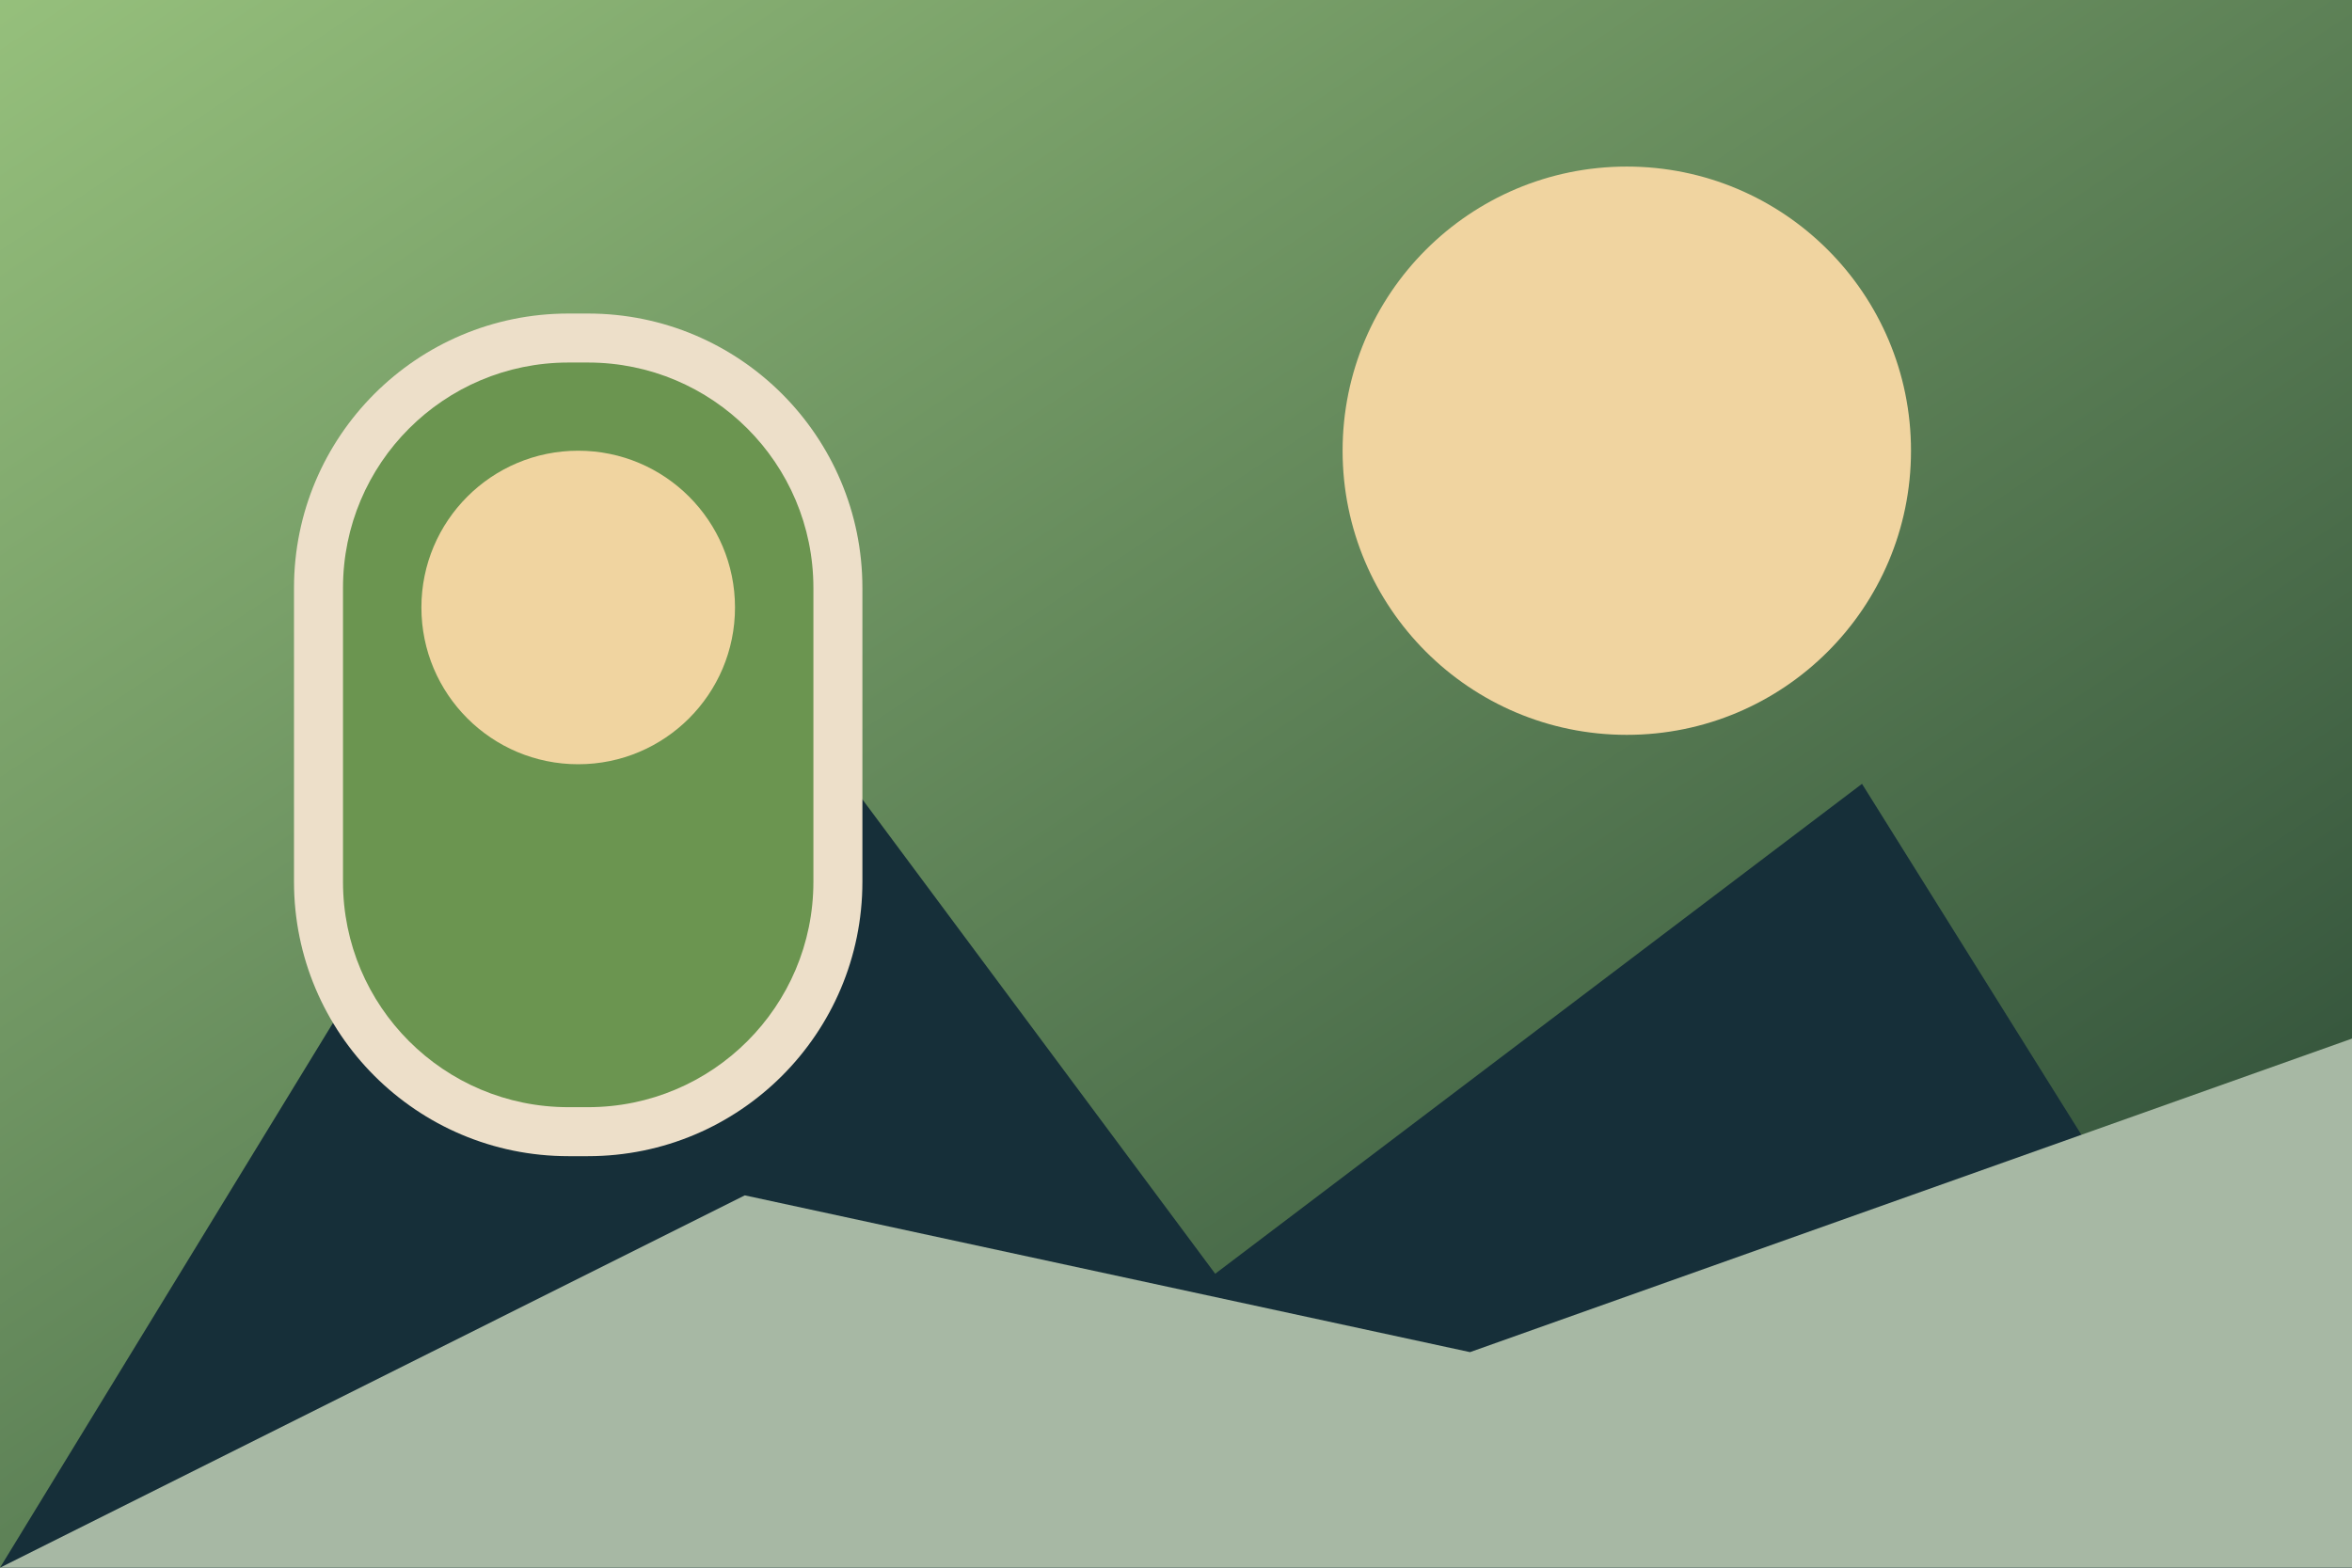
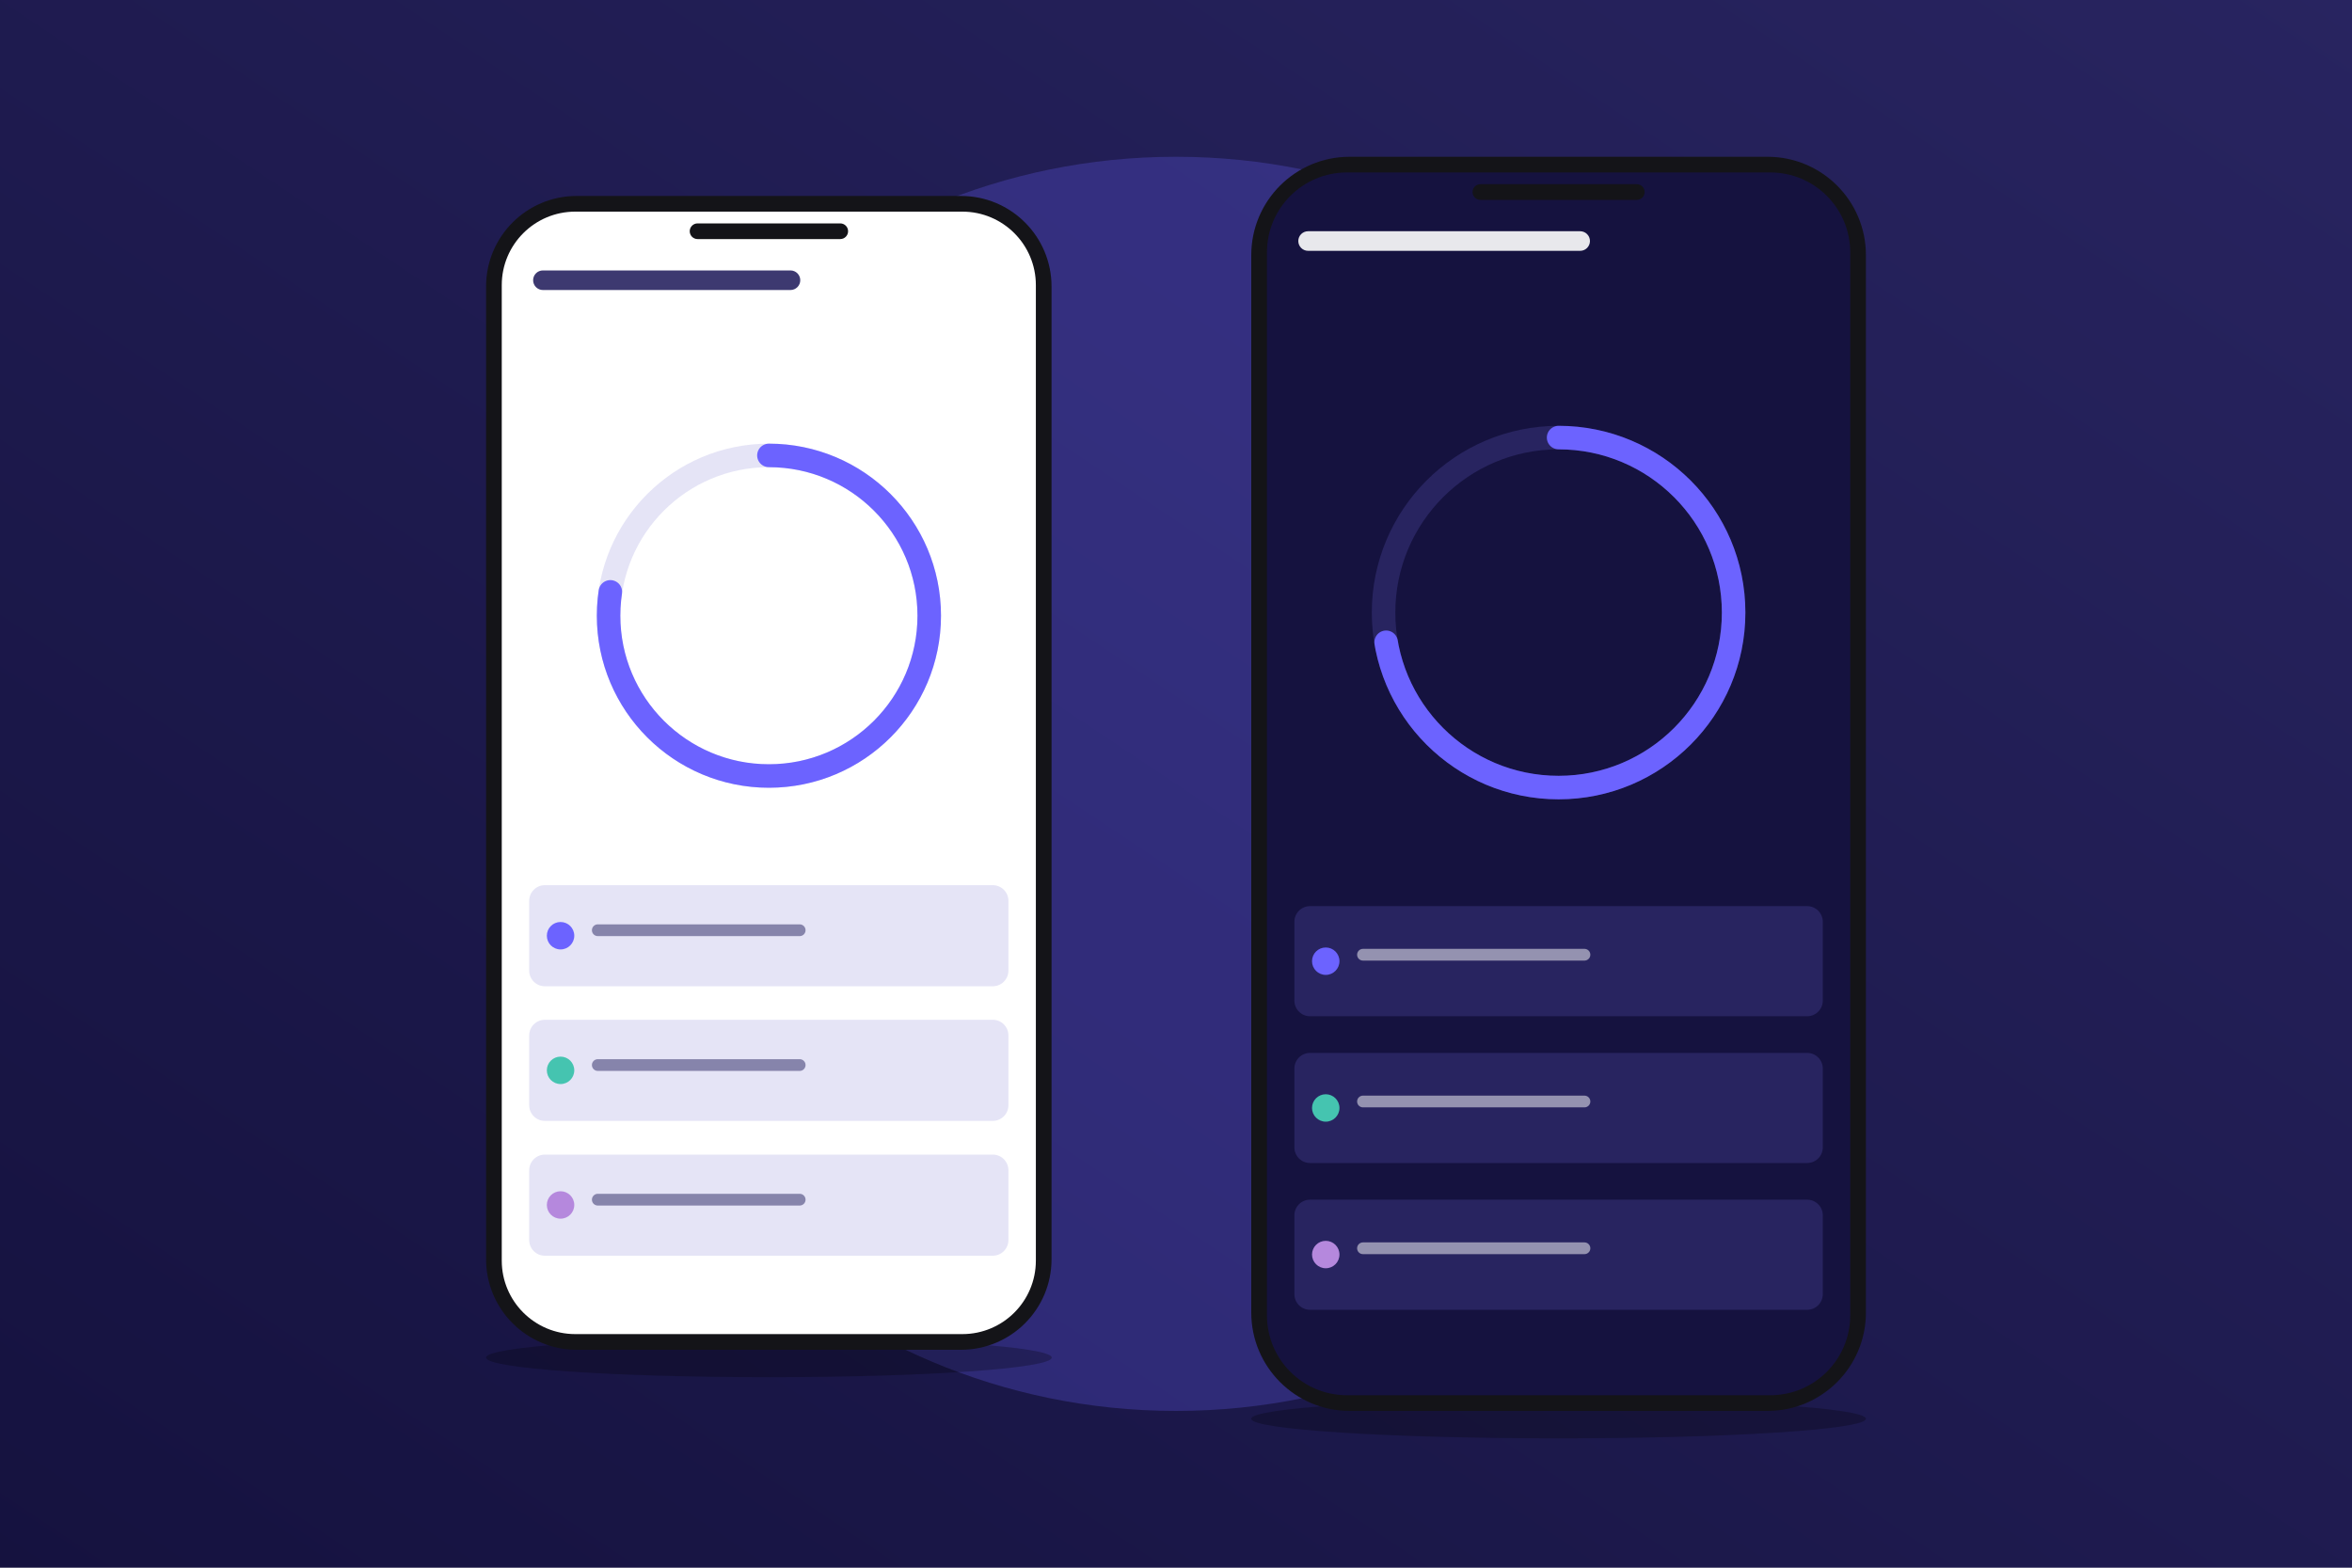
- <svg xmlns="http://www.w3.org/2000/svg" viewBox="0 0 1200 800">
+ <svg xmlns="http://www.w3.org/2000/svg" width="1200" height="800" viewBox="0 0 1200 800">
  <defs>
-     <linearGradient id="a" x2="1" y2="1">
-       <stop stop-color="hsl(97,35%,62%)" />
-       <stop offset="1" stop-color="hsl(147,30%,20%)" />
+     <linearGradient id="bg165545" x1="0" y1="1" x2="1" y2="0">
+       <stop offset="0" stop-color="#15123f" />
+       <stop offset="1" stop-color="#282460" />
    </linearGradient>
  </defs>
-   <rect width="1200" height="800" fill="url(#a)" />
-   <circle cx="830" cy="230" r="145" fill="#f0d4a0" />
-   <path d="M0 800 L330 260 L620 650 L950 400 L1200 800" fill="#162f39" />
-   <path d="M0 800 L380 610 L750 690 L1200 530 V800" fill="#a7b8a4" />
-   <rect x="150" y="160" width="290" height="430" rx="140" fill="#eddfc9" />
-   <rect x="175" y="185" width="240" height="380" rx="115" fill="hsl(97,30%,45%)" />
-   <circle cx="295" cy="310" r="80" fill="#f0d4a0" />
+   <rect width="1200" height="800" fill="url(#bg165545)" />
+   <circle cx="600" cy="400" r="320" fill="#6c63ff" opacity=".25" />
+   <g>
+     <ellipse cx="392.3" cy="692.8" rx="144.3" ry="10" fill="#000" opacity="0.25" />
+     <rect x="248" y="100" width="288.5" height="588.8" rx="46.2" fill="#141418" />
+     <rect x="256" y="108" width="272.5" height="572.8" rx="37.5" fill="#fff" />
+     <rect x="272" y="138" width="136.3" height="10" rx="5" fill="#282460" opacity=".9" />
+     <circle cx="392.3" cy="314.2" r="81.8" fill="none" stroke="#e5e4f6" stroke-width="12" />
+     <circle cx="392.3" cy="314.2" r="81.8" fill="none" stroke="#6c63ff" stroke-width="12" stroke-linecap="round" stroke-dasharray="397.7 513.7" transform="rotate(-90 392.3 314.2)" />
+     <rect x="270" y="451.7" width="244.5" height="51.6" rx="8" fill="#e5e4f6" />
+     <circle cx="286" cy="477.5" r="7" fill="#6c63ff" />
+     <rect x="302" y="471.7" width="109" height="6" rx="3" fill="#282460" opacity=".5" />
+     <rect x="270" y="520.4" width="244.5" height="51.6" rx="8" fill="#e5e4f6" />
+     <circle cx="286" cy="546.2" r="7" fill="#45c4b0" />
+     <rect x="302" y="540.5" width="109" height="6" rx="3" fill="#282460" opacity=".5" />
+     <rect x="270" y="589.2" width="244.5" height="51.6" rx="8" fill="#e5e4f6" />
+     <circle cx="286" cy="614.9" r="7" fill="#b588dd" />
+     <rect x="302" y="609.2" width="109" height="6" rx="3" fill="#282460" opacity=".5" />
+     <rect x="351.9" y="114" width="80.8" height="8" rx="4" fill="#141418" />
+   </g>
+   <g>
+     <ellipse cx="795.2" cy="724" rx="156.8" ry="10" fill="#000" opacity="0.25" />
+     <rect x="638.4" y="80" width="313.6" height="640" rx="50.2" fill="#141418" />
+     <rect x="646.4" y="88" width="297.6" height="624" rx="40.8" fill="#15123f" />
+     <rect x="662.4" y="118" width="148.8" height="10" rx="5" fill="#fff" opacity=".9" />
+     <circle cx="795.2" cy="312.6" r="89.3" fill="none" stroke="#282460" stroke-width="12" />
+     <circle cx="795.2" cy="312.6" r="89.3" fill="none" stroke="#6c63ff" stroke-width="12" stroke-linecap="round" stroke-dasharray="405.6 561" transform="rotate(-90 795.2 312.6)" />
+     <rect x="660.4" y="462.4" width="269.6" height="56.2" rx="8" fill="#282460" />
+     <circle cx="676.4" cy="490.5" r="7" fill="#6c63ff" />
+     <rect x="692.4" y="484.2" width="119" height="6" rx="3" fill="#fff" opacity=".5" />
+     <rect x="660.4" y="537.3" width="269.6" height="56.2" rx="8" fill="#282460" />
+     <circle cx="676.4" cy="565.4" r="7" fill="#45c4b0" />
+     <rect x="692.4" y="559.1" width="119" height="6" rx="3" fill="#fff" opacity=".5" />
+     <rect x="660.4" y="612.2" width="269.6" height="56.2" rx="8" fill="#282460" />
+     <circle cx="676.4" cy="640.2" r="7" fill="#b588dd" />
+     <rect x="692.4" y="634" width="119" height="6" rx="3" fill="#fff" opacity=".5" />
+     <rect x="751.3" y="94" width="87.8" height="8" rx="4" fill="#141418" />
+   </g>
</svg>
